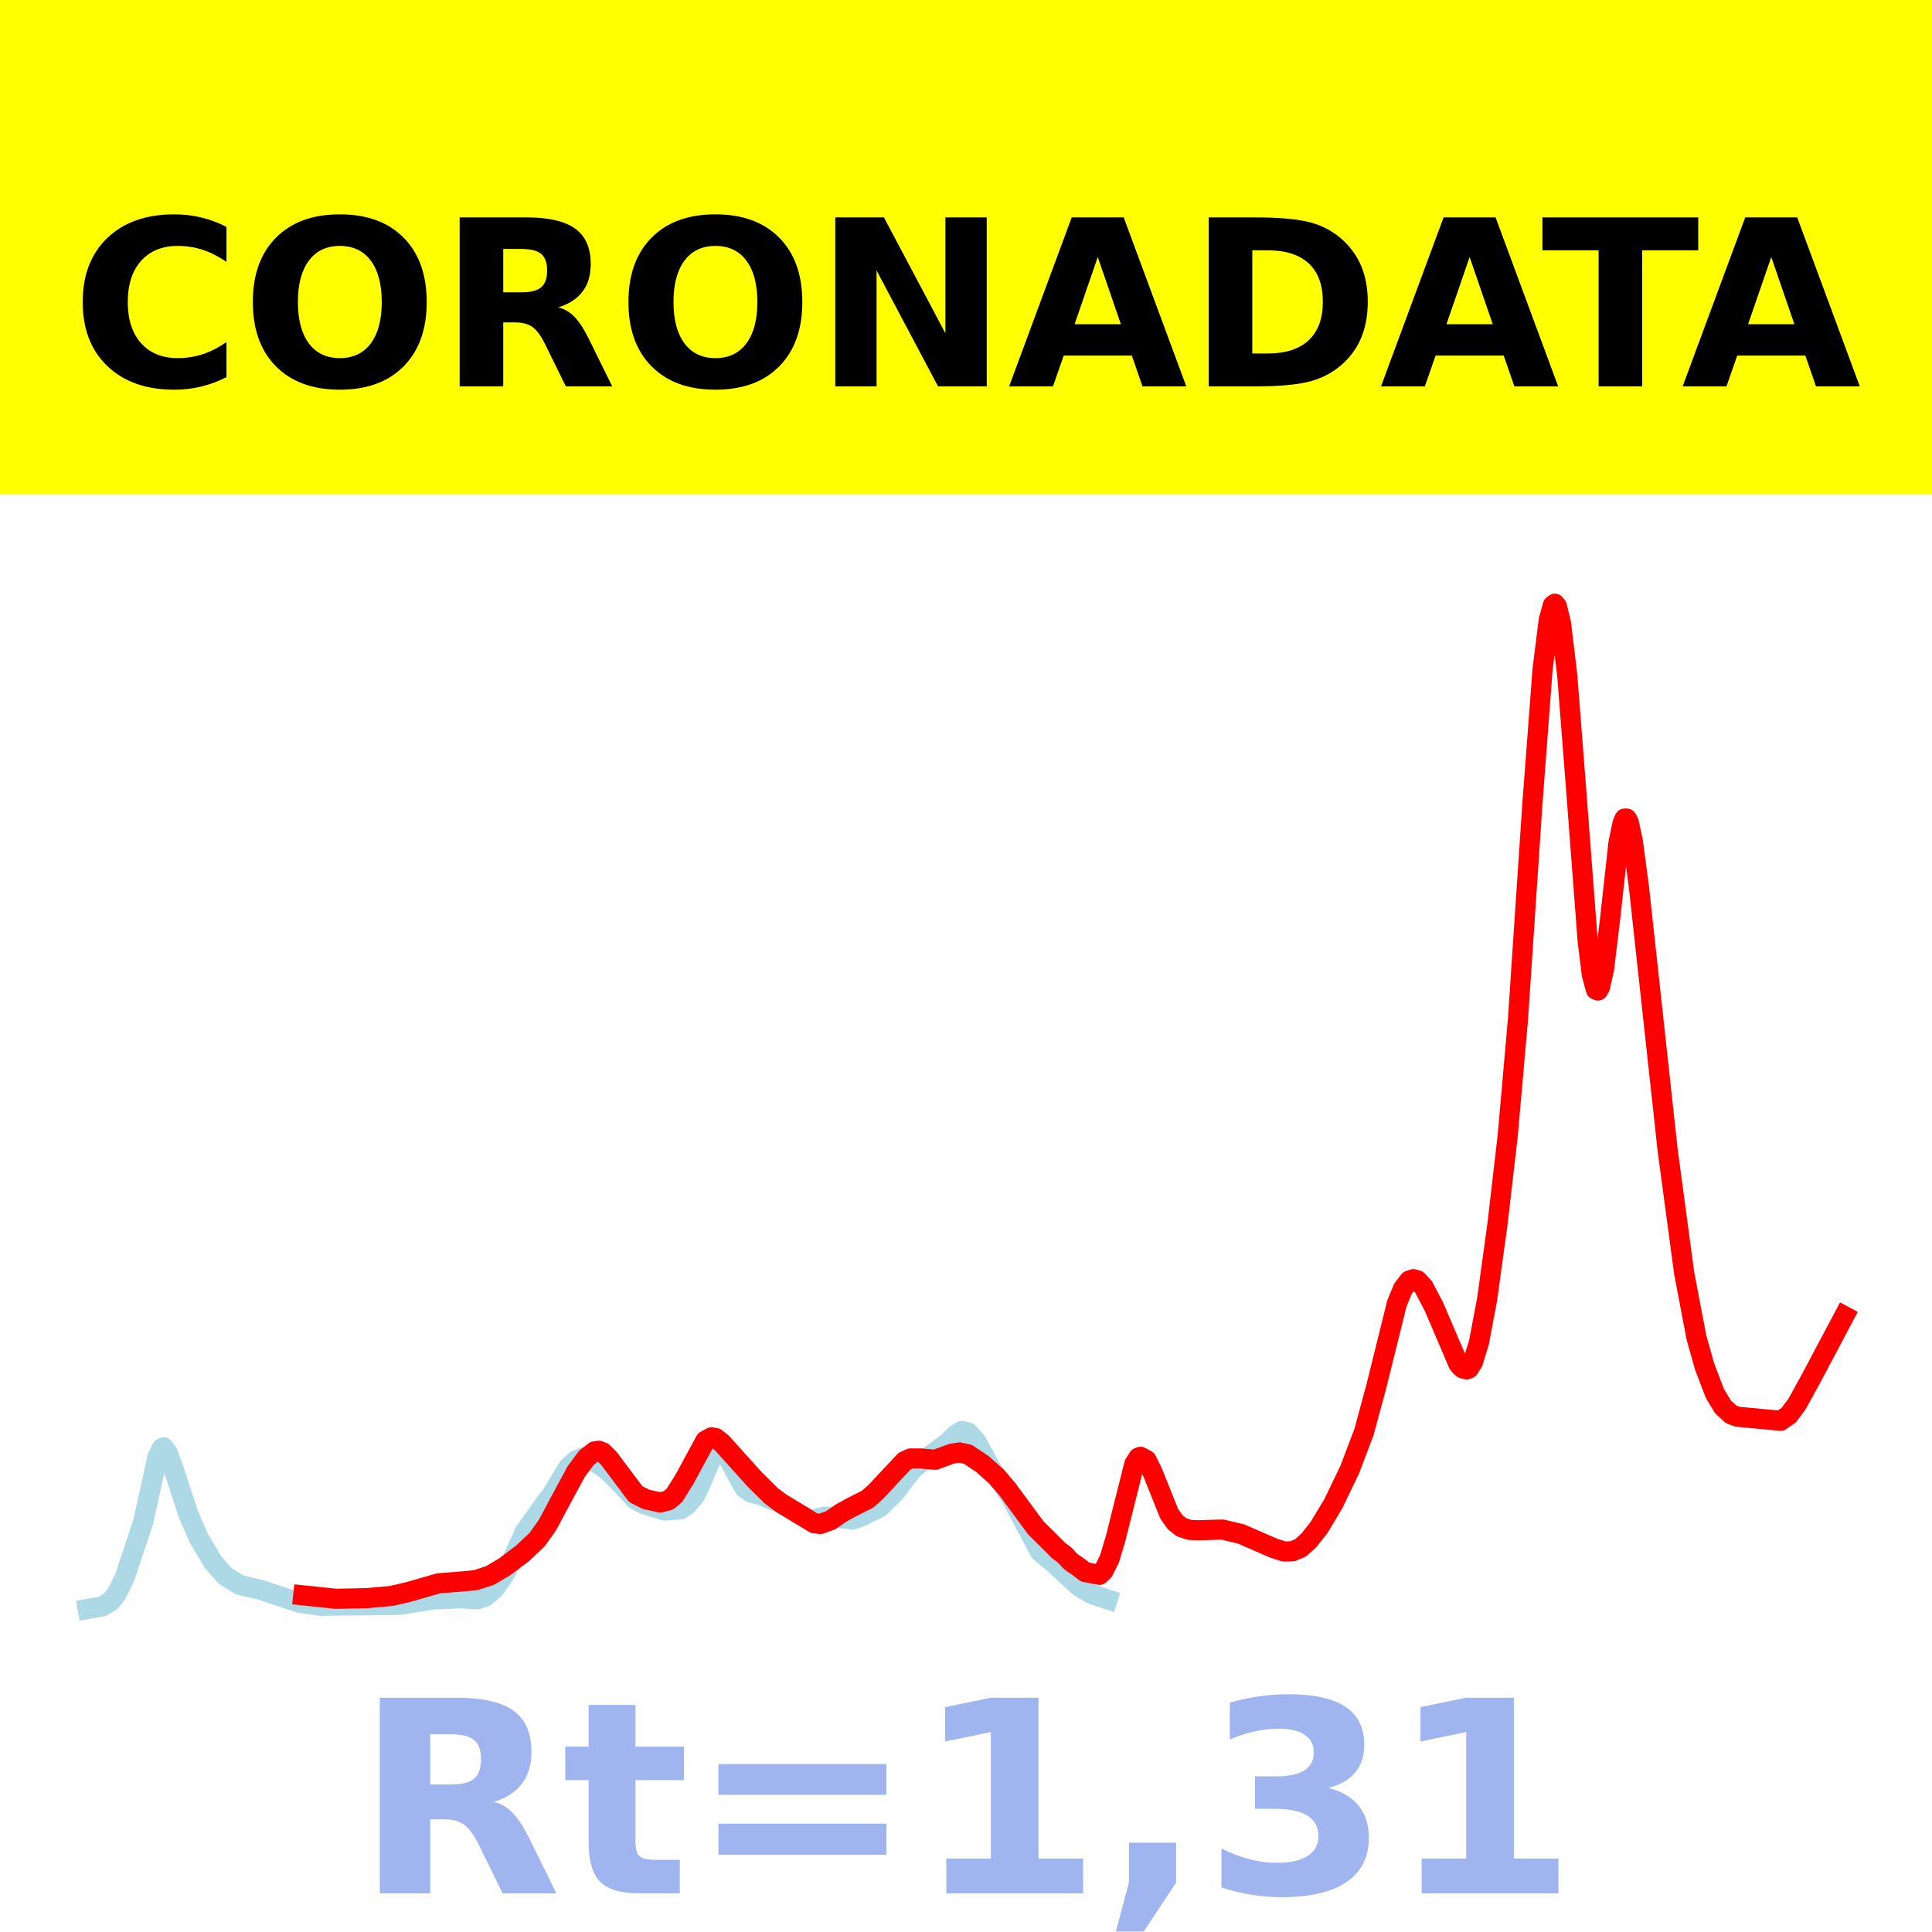
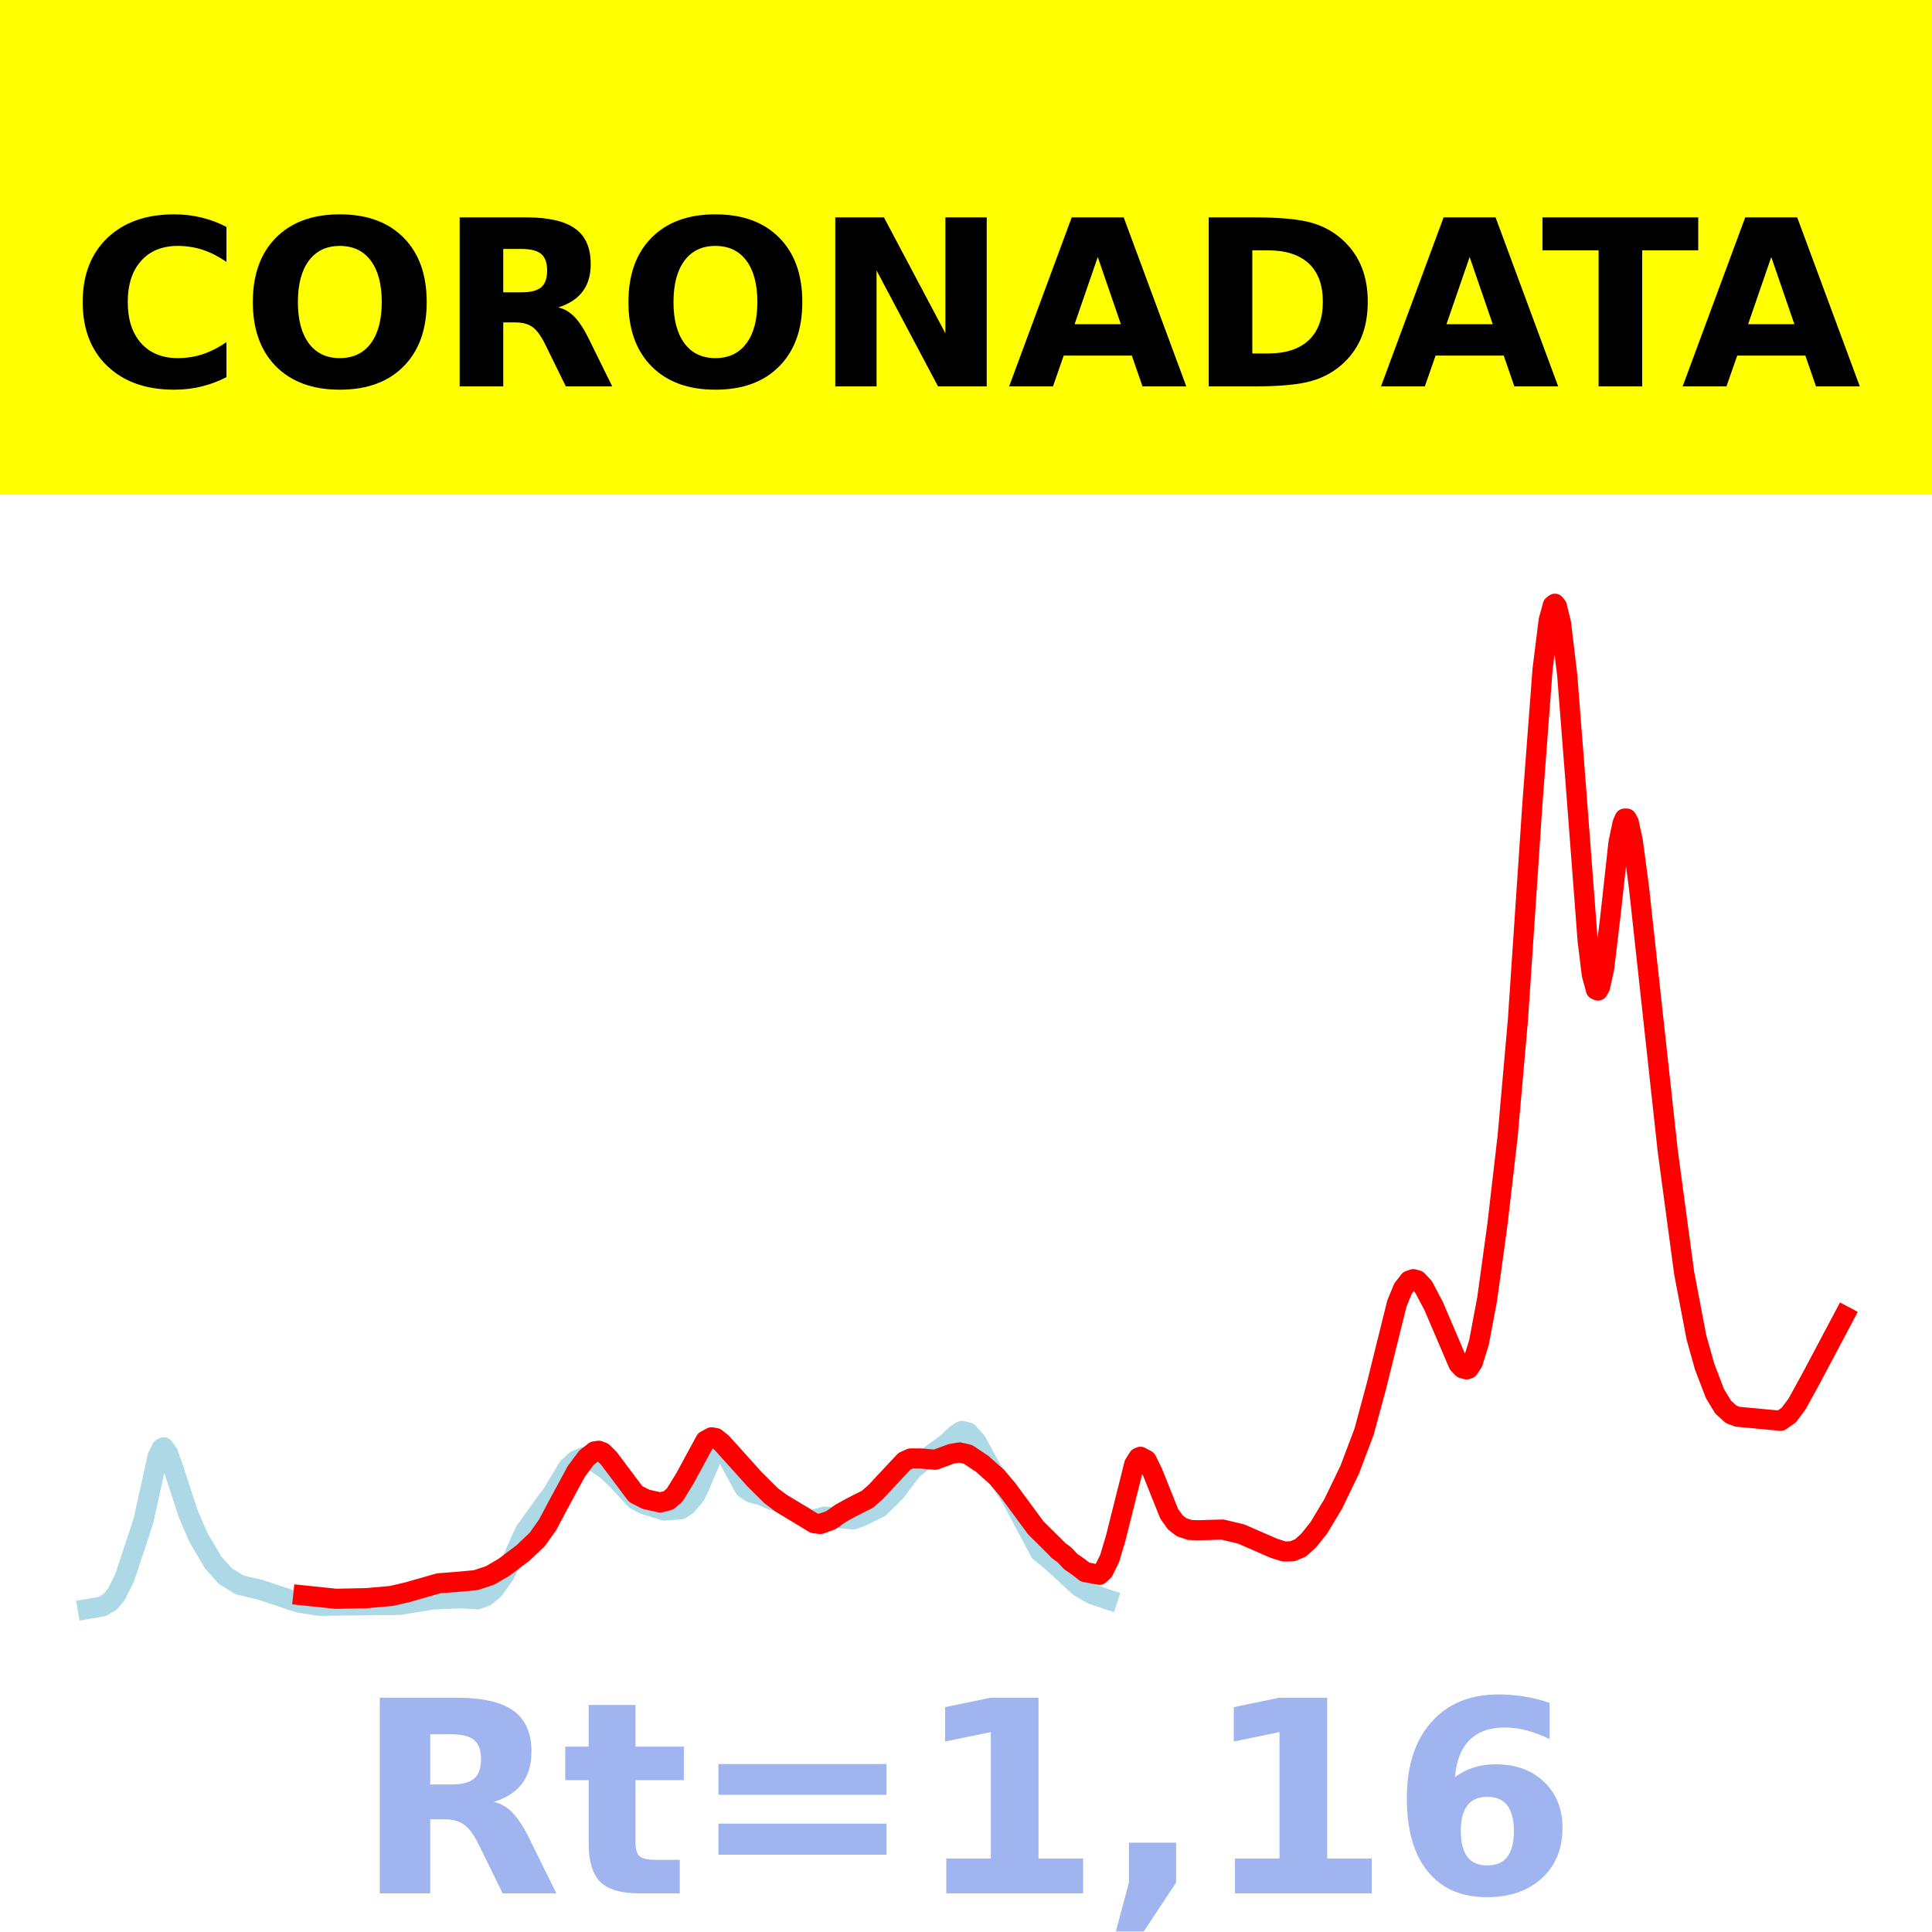
<svg xmlns="http://www.w3.org/2000/svg" xmlns:xlink="http://www.w3.org/1999/xlink" height="144pt" version="1.1" viewBox="0 0 144 144" width="144pt">
  <defs>
    <style type="text/css">*{stroke-linecap:butt;stroke-linejoin:round;}</style>
  </defs>
  <g id="figure_1">
    <g id="patch_1">
      <path d="M 0 144  L 144 144  L 144 0  L 0 0  z " style="fill:#ffffff;" />
    </g>
    <g id="axes_1">
      <g id="patch_2">
        <path d="M 0 144  L 144 144  L 144 0  L 0 0  z " style="fill:#ffffff;" />
      </g>
      <g id="line2d_1">
-         <path clip-path="url(#p7872df817a)" d="M 6.545 119.923  L 7.616 119.74  L 8.228 119.373  L 8.686 118.808  L 9.298 117.571  L 10.675 113.416  L 11.286 110.651  L 11.745 108.571  L 12.051 107.947  L 12.204 107.878  L 12.51 108.301  L 12.816 109.119  L 14.039 112.857  L 14.804 114.619  L 15.874 116.435  L 16.792 117.47  L 17.862 118.128  L 18.474 118.275  L 19.392 118.488  L 22.297 119.456  L 23.827 119.685  L 29.791 119.619  L 32.238 119.217  L 34.379 119.127  L 35.602 119.199  L 36.214 118.975  L 36.826 118.45  L 37.59 117.377  L 38.202 116.188  L 39.12 114.154  L 40.802 111.811  L 41.108 111.432  L 42.331 109.396  L 42.943 108.833  L 43.555 108.596  L 44.319 108.932  L 45.237 109.581  L 46.002 110.31  L 47.378 111.789  L 47.99 112.111  L 49.519 112.586  L 50.743 112.496  L 51.201 112.182  L 51.813 111.458  L 52.119 110.832  L 53.037 108.662  L 53.495 108.081  L 53.801 108.047  L 54.107 108.334  L 54.719 109.512  L 55.483 110.905  L 55.942 111.225  L 56.401 111.371  L 56.707 111.417  L 57.319 111.711  L 58.236 112.056  L 59.001 112.499  L 59.918 113.01  L 60.377 113.248  L 60.836 113.211  L 61.448 113.04  L 63.589 113.248  L 64.201 113.029  L 65.577 112.35  L 66.8 111.131  L 67.259 110.497  L 68.024 109.517  L 68.788 108.892  L 70.624 107.532  L 71.235 106.937  L 71.694 106.652  L 72.153 106.764  L 72.765 107.436  L 73.223 108.269  L 73.835 109.399  L 74.447 110.256  L 75.364 111.617  L 77.506 115.656  L 78.423 116.409  L 79.188 117.11  L 80.411 118.242  L 81.329 118.791  L 82.399 119.162  L 82.552 119.212  L 82.552 119.212  " style="fill:none;stroke:#add8e6;stroke-linecap:square;stroke-width:1.5;" />
+         <path clip-path="url(#p90939b78ca)" d="M 6.545 119.923  L 7.616 119.74  L 8.228 119.373  L 8.686 118.808  L 9.298 117.571  L 10.675 113.416  L 11.286 110.651  L 11.745 108.571  L 12.051 107.947  L 12.204 107.878  L 12.51 108.301  L 12.816 109.119  L 14.039 112.857  L 14.804 114.619  L 15.874 116.435  L 16.792 117.47  L 17.862 118.128  L 18.474 118.275  L 19.392 118.488  L 22.297 119.456  L 23.827 119.685  L 29.791 119.619  L 32.238 119.217  L 34.379 119.127  L 35.602 119.199  L 36.214 118.975  L 36.826 118.45  L 37.59 117.377  L 38.202 116.188  L 39.12 114.154  L 40.802 111.811  L 41.108 111.432  L 42.331 109.396  L 42.943 108.833  L 43.555 108.596  L 44.319 108.932  L 45.237 109.581  L 46.002 110.31  L 47.378 111.789  L 47.99 112.111  L 49.519 112.586  L 50.743 112.496  L 51.201 112.182  L 51.813 111.458  L 52.119 110.832  L 53.037 108.662  L 53.495 108.081  L 53.801 108.047  L 54.107 108.334  L 54.719 109.512  L 55.483 110.905  L 55.942 111.225  L 56.401 111.371  L 56.707 111.417  L 57.319 111.711  L 58.236 112.056  L 59.001 112.499  L 59.918 113.01  L 60.377 113.248  L 60.836 113.211  L 61.448 113.04  L 63.589 113.248  L 64.201 113.029  L 65.577 112.35  L 66.8 111.131  L 67.259 110.497  L 68.024 109.517  L 68.788 108.892  L 70.624 107.532  L 71.235 106.937  L 71.694 106.652  L 72.153 106.764  L 72.765 107.436  L 73.223 108.269  L 73.835 109.399  L 74.447 110.256  L 75.364 111.617  L 77.506 115.656  L 78.423 116.409  L 79.188 117.11  L 80.411 118.242  L 81.329 118.791  L 82.399 119.162  L 82.552 119.212  L 82.552 119.212  " style="fill:none;stroke:#add8e6;stroke-linecap:square;stroke-width:1.5;" />
      </g>
      <g id="line2d_2">
-         <path clip-path="url(#p7872df817a)" d="M 22.603 118.91  L 25.05 119.165  L 27.344 119.116  L 29.179 118.951  L 30.403 118.667  L 32.697 118.009  L 33.92 117.915  L 35.449 117.778  L 36.52 117.428  L 37.59 116.798  L 38.967 115.762  L 40.037 114.748  L 40.802 113.676  L 41.72 111.954  L 42.943 109.689  L 43.708 108.657  L 44.319 108.177  L 44.625 108.132  L 44.931 108.248  L 45.39 108.706  L 47.378 111.357  L 48.143 111.748  L 49.213 111.987  L 49.825 111.827  L 50.284 111.432  L 51.048 110.197  L 52.578 107.376  L 53.037 107.128  L 53.342 107.183  L 53.801 107.545  L 56.248 110.264  L 57.472 111.479  L 58.236 112.049  L 60.683 113.533  L 61.142 113.587  L 61.907 113.316  L 62.671 112.784  L 63.436 112.359  L 64.659 111.742  L 65.271 111.203  L 67.412 108.913  L 67.871 108.705  L 68.636 108.707  L 69.706 108.801  L 70.929 108.355  L 71.541 108.256  L 72.153 108.404  L 73.223 109.12  L 74.294 110.074  L 75.059 110.969  L 77.2 113.874  L 78.729 115.39  L 78.882 115.558  L 79.341 115.892  L 79.799 116.385  L 80.411 116.809  L 80.87 117.17  L 81.941 117.378  L 82.246 117.093  L 82.705 116.167  L 83.164 114.62  L 84.54 109.134  L 84.846 108.647  L 84.999 108.58  L 85.458 108.825  L 85.917 109.759  L 87.14 112.82  L 87.599 113.465  L 88.058 113.827  L 88.669 114.032  L 89.281 114.057  L 91.116 114.004  L 92.493 114.33  L 94.94 115.396  L 95.704 115.638  L 96.316 115.627  L 96.928 115.373  L 97.54 114.825  L 98.304 113.866  L 99.375 112.079  L 100.598 109.546  L 101.669 106.718  L 102.586 103.322  L 104.116 97.153  L 104.574 96.045  L 105.033 95.449  L 105.339 95.342  L 105.645 95.428  L 106.104 95.917  L 106.868 97.371  L 108.703 101.663  L 109.009 101.984  L 109.315 102.065  L 109.468 102.012  L 109.774 101.542  L 110.233 100.064  L 110.845 96.814  L 111.609 91.265  L 112.374 84.664  L 113.138 76.002  L 114.209 60.005  L 114.974 49.887  L 115.432 46.228  L 115.738 45.117  L 115.891 45  L 116.044 45.194  L 116.35 46.46  L 116.809 50.294  L 117.421 58.113  L 118.338 70.163  L 118.644 72.632  L 118.95 73.763  L 119.103 73.828  L 119.256 73.565  L 119.562 72.188  L 120.02 68.374  L 120.632 62.812  L 120.938 61.356  L 121.091 61.013  L 121.244 61.011  L 121.397 61.286  L 121.703 62.703  L 122.161 66.157  L 124.302 85.77  L 125.526 94.872  L 126.444 99.695  L 127.055 101.867  L 127.82 103.865  L 128.432 104.876  L 129.043 105.425  L 129.502 105.595  L 132.714 105.897  L 133.325 105.473  L 133.937 104.652  L 135.008 102.704  L 137.455 98.089  L 137.455 98.089  " style="fill:none;stroke:#ff0000;stroke-linecap:square;stroke-width:1.5;" />
+         <path clip-path="url(#p90939b78ca)" d="M 22.603 118.91  L 25.05 119.165  L 27.344 119.116  L 29.179 118.951  L 30.403 118.667  L 32.697 118.009  L 33.92 117.915  L 35.449 117.778  L 36.52 117.428  L 37.59 116.798  L 38.967 115.762  L 40.037 114.748  L 40.802 113.676  L 41.72 111.954  L 42.943 109.689  L 43.708 108.657  L 44.319 108.177  L 44.625 108.132  L 44.931 108.248  L 45.39 108.706  L 47.378 111.357  L 48.143 111.748  L 49.213 111.987  L 49.825 111.827  L 50.284 111.432  L 51.048 110.197  L 52.578 107.376  L 53.037 107.128  L 53.342 107.183  L 53.801 107.545  L 56.248 110.264  L 57.472 111.479  L 58.236 112.049  L 60.683 113.533  L 61.142 113.587  L 61.907 113.316  L 62.671 112.784  L 63.436 112.359  L 64.659 111.742  L 65.271 111.203  L 67.412 108.913  L 67.871 108.705  L 68.636 108.707  L 69.706 108.801  L 70.929 108.355  L 71.541 108.256  L 72.153 108.404  L 73.223 109.12  L 74.294 110.074  L 75.059 110.969  L 77.2 113.874  L 78.729 115.39  L 78.882 115.558  L 79.341 115.892  L 79.799 116.385  L 80.411 116.809  L 80.87 117.17  L 81.941 117.378  L 82.246 117.093  L 82.705 116.167  L 83.164 114.62  L 84.54 109.134  L 84.846 108.647  L 84.999 108.58  L 85.458 108.825  L 85.917 109.759  L 87.14 112.82  L 87.599 113.465  L 88.058 113.827  L 88.669 114.032  L 89.281 114.057  L 91.116 114.004  L 92.493 114.33  L 94.94 115.396  L 95.704 115.638  L 96.316 115.627  L 96.928 115.373  L 97.54 114.825  L 98.304 113.866  L 99.375 112.079  L 100.598 109.546  L 101.669 106.718  L 102.586 103.322  L 104.116 97.153  L 104.574 96.045  L 105.033 95.449  L 105.339 95.342  L 105.645 95.428  L 106.104 95.917  L 106.868 97.371  L 108.703 101.663  L 109.009 101.984  L 109.315 102.065  L 109.468 102.012  L 109.774 101.542  L 110.233 100.064  L 110.845 96.814  L 111.609 91.265  L 112.374 84.664  L 113.138 76.002  L 114.209 60.005  L 114.974 49.887  L 115.432 46.228  L 115.738 45.117  L 115.891 45  L 116.044 45.194  L 116.35 46.46  L 116.809 50.294  L 117.421 58.113  L 118.338 70.163  L 118.644 72.632  L 118.95 73.763  L 119.103 73.828  L 119.256 73.565  L 119.562 72.188  L 120.02 68.374  L 120.632 62.812  L 120.938 61.356  L 121.091 61.013  L 121.244 61.011  L 121.397 61.286  L 121.703 62.703  L 122.161 66.157  L 124.302 85.77  L 125.526 94.872  L 126.444 99.695  L 127.055 101.867  L 127.82 103.865  L 128.432 104.876  L 129.043 105.425  L 129.502 105.595  L 132.714 105.897  L 133.325 105.473  L 133.937 104.652  L 135.008 102.704  L 137.455 98.09  L 137.455 98.09  " style="fill:none;stroke:#ff0000;stroke-linecap:square;stroke-width:1.5;" />
      </g>
      <g id="patch_3">
        <path d="M 0 144  L 0 0  " style="fill:none;stroke:#ffffff;stroke-linecap:square;stroke-linejoin:miter;stroke-width:0.8;" />
      </g>
      <g id="patch_4">
        <path d="M 144 144  L 144 0  " style="fill:none;stroke:#ffffff;stroke-linecap:square;stroke-linejoin:miter;stroke-width:0.8;" />
      </g>
      <g id="patch_5">
        <path d="M 0 144  L 144 144  " style="fill:none;stroke:#ffffff;stroke-linecap:square;stroke-linejoin:miter;stroke-width:0.8;" />
      </g>
      <g id="patch_6">
        <path d="M 0 0  L 144 0  " style="fill:none;stroke:#ffffff;stroke-linecap:square;stroke-linejoin:miter;stroke-width:0.8;" />
      </g>
    </g>
    <g id="text_1">
      <g id="patch_7">
        <path d="M -64.848 36.368  L 208.848 36.368  L 208.848 -7.654  L -64.848 -7.654  z " style="fill:#ffff00;stroke:#ffff00;stroke-linejoin:miter;" />
      </g>
      <g transform="translate(72 9.45018)scale(0.1728 -0.1728)" />
      <g transform="translate(-60.87375 28.8)scale(0.1728 -0.1728)">
        <defs>
          <path id="DejaVuSans-Bold-32" />
          <path d="M 67 4  Q 61.812 1.312 56.203 -0.047  Q 50.594 -1.422 44.484 -1.422  Q 26.266 -1.422 15.625 8.766  Q 4.984 18.953 4.984 36.375  Q 4.984 53.859 15.625 64.031  Q 26.266 74.219 44.484 74.219  Q 50.594 74.219 56.203 72.844  Q 61.812 71.484 67 68.797  L 67 53.719  Q 61.766 57.281 56.688 58.938  Q 51.609 60.594 46 60.594  Q 35.938 60.594 30.172 54.141  Q 24.422 47.703 24.422 36.375  Q 24.422 25.094 30.172 18.641  Q 35.938 12.203 46 12.203  Q 51.609 12.203 56.688 13.859  Q 61.766 15.531 67 19.094  z " id="DejaVuSans-Bold-67" />
          <path d="M 42.484 60.594  Q 33.891 60.594 29.156 54.25  Q 24.422 47.906 24.422 36.375  Q 24.422 24.906 29.156 18.547  Q 33.891 12.203 42.484 12.203  Q 51.125 12.203 55.859 18.547  Q 60.594 24.906 60.594 36.375  Q 60.594 47.906 55.859 54.25  Q 51.125 60.594 42.484 60.594  z M 42.484 74.219  Q 60.062 74.219 70.016 64.156  Q 79.984 54.109 79.984 36.375  Q 79.984 18.703 70.016 8.641  Q 60.062 -1.422 42.484 -1.422  Q 24.953 -1.422 14.969 8.641  Q 4.984 18.703 4.984 36.375  Q 4.984 54.109 14.969 64.156  Q 24.953 74.219 42.484 74.219  z " id="DejaVuSans-Bold-79" />
          <path d="M 35.891 40.578  Q 41.797 40.578 44.359 42.766  Q 46.922 44.969 46.922 50  Q 46.922 54.984 44.359 57.125  Q 41.797 59.281 35.891 59.281  L 27.984 59.281  L 27.984 40.578  z M 27.984 27.594  L 27.984 0  L 9.188 0  L 9.188 72.906  L 37.891 72.906  Q 52.297 72.906 59 68.062  Q 65.719 63.234 65.719 52.781  Q 65.719 45.562 62.219 40.922  Q 58.734 36.281 51.703 34.078  Q 55.562 33.203 58.609 30.094  Q 61.672 27 64.797 20.703  L 75 0  L 54.984 0  L 46.094 18.109  Q 43.406 23.578 40.641 25.578  Q 37.891 27.594 33.297 27.594  z " id="DejaVuSans-Bold-82" />
          <path d="M 9.188 72.906  L 30.172 72.906  L 56.688 22.906  L 56.688 72.906  L 74.516 72.906  L 74.516 0  L 53.516 0  L 27 50  L 27 0  L 9.188 0  z " id="DejaVuSans-Bold-78" />
          <path d="M 53.422 13.281  L 24.031 13.281  L 19.391 0  L 0.484 0  L 27.484 72.906  L 49.906 72.906  L 76.906 0  L 58.016 0  z M 28.719 26.812  L 48.688 26.812  L 38.719 55.812  z " id="DejaVuSans-Bold-65" />
          <path d="M 27.984 58.688  L 27.984 14.203  L 34.719 14.203  Q 46.234 14.203 52.312 19.922  Q 58.406 25.641 58.406 36.531  Q 58.406 47.359 52.344 53.016  Q 46.297 58.688 34.719 58.688  z M 9.188 72.906  L 29 72.906  Q 45.609 72.906 53.734 70.531  Q 61.859 68.172 67.672 62.5  Q 72.797 57.562 75.281 51.109  Q 77.781 44.672 77.781 36.531  Q 77.781 28.266 75.281 21.797  Q 72.797 15.328 67.672 10.406  Q 61.812 4.734 53.609 2.359  Q 45.406 0 29 0  L 9.188 0  z " id="DejaVuSans-Bold-68" />
          <path d="M 0.484 72.906  L 67.672 72.906  L 67.672 58.688  L 43.5 58.688  L 43.5 0  L 24.703 0  L 24.703 58.688  L 0.484 58.688  z " id="DejaVuSans-Bold-84" />
        </defs>
        <use xlink:href="#DejaVuSans-Bold-32" />
        <use x="34.814" xlink:href="#DejaVuSans-Bold-32" />
        <use x="69.629" xlink:href="#DejaVuSans-Bold-32" />
        <use x="104.443" xlink:href="#DejaVuSans-Bold-32" />
        <use x="139.258" xlink:href="#DejaVuSans-Bold-32" />
        <use x="174.072" xlink:href="#DejaVuSans-Bold-32" />
        <use x="208.887" xlink:href="#DejaVuSans-Bold-32" />
        <use x="243.701" xlink:href="#DejaVuSans-Bold-32" />
        <use x="278.516" xlink:href="#DejaVuSans-Bold-32" />
        <use x="313.33" xlink:href="#DejaVuSans-Bold-32" />
        <use x="348.145" xlink:href="#DejaVuSans-Bold-32" />
        <use x="382.959" xlink:href="#DejaVuSans-Bold-67" />
        <use x="456.348" xlink:href="#DejaVuSans-Bold-79" />
        <use x="541.357" xlink:href="#DejaVuSans-Bold-82" />
        <use x="618.359" xlink:href="#DejaVuSans-Bold-79" />
        <use x="703.369" xlink:href="#DejaVuSans-Bold-78" />
        <use x="787.061" xlink:href="#DejaVuSans-Bold-65" />
        <use x="864.453" xlink:href="#DejaVuSans-Bold-68" />
        <use x="947.461" xlink:href="#DejaVuSans-Bold-65" />
        <use x="1017.104" xlink:href="#DejaVuSans-Bold-84" />
        <use x="1077.566" xlink:href="#DejaVuSans-Bold-65" />
        <use x="1154.959" xlink:href="#DejaVuSans-Bold-32" />
        <use x="1189.773" xlink:href="#DejaVuSans-Bold-32" />
        <use x="1224.588" xlink:href="#DejaVuSans-Bold-32" />
        <use x="1259.402" xlink:href="#DejaVuSans-Bold-32" />
        <use x="1294.217" xlink:href="#DejaVuSans-Bold-32" />
        <use x="1329.031" xlink:href="#DejaVuSans-Bold-32" />
        <use x="1363.846" xlink:href="#DejaVuSans-Bold-32" />
        <use x="1398.66" xlink:href="#DejaVuSans-Bold-32" />
        <use x="1433.475" xlink:href="#DejaVuSans-Bold-32" />
        <use x="1468.289" xlink:href="#DejaVuSans-Bold-32" />
        <use x="1503.104" xlink:href="#DejaVuSans-Bold-32" />
      </g>
    </g>
    <g id="text_2">
      <g style="fill:#4169e1;opacity:0.5;" transform="translate(26.46875 141.12)scale(0.2 -0.2)">
        <defs>
          <path d="M 27.484 70.219  L 27.484 54.688  L 45.516 54.688  L 45.516 42.188  L 27.484 42.188  L 27.484 19  Q 27.484 15.188 29 13.844  Q 30.516 12.5 35.016 12.5  L 44 12.5  L 44 0  L 29 0  Q 18.656 0 14.328 4.312  Q 10.016 8.641 10.016 19  L 10.016 42.188  L 1.312 42.188  L 1.312 54.688  L 10.016 54.688  L 10.016 70.219  z " id="DejaVuSans-Bold-116" />
          <path d="M 10.594 48.188  L 73.188 48.188  L 73.188 36.719  L 10.594 36.719  z M 10.594 25.984  L 73.188 25.984  L 73.188 14.406  L 10.594 14.406  z " id="DejaVuSans-Bold-61" />
          <path d="M 11.719 12.984  L 28.328 12.984  L 28.328 60.109  L 11.281 56.594  L 11.281 69.391  L 28.219 72.906  L 46.094 72.906  L 46.094 12.984  L 62.703 12.984  L 62.703 0  L 11.719 0  z " id="DejaVuSans-Bold-49" />
          <path d="M 10.203 18.891  L 27.781 18.891  L 27.781 4  L 15.719 -14.203  L 5.328 -14.203  L 10.203 4  z " id="DejaVuSans-Bold-44" />
-           <path d="M 46.578 39.312  Q 53.953 37.406 57.781 32.688  Q 61.625 27.984 61.625 20.703  Q 61.625 9.859 53.312 4.219  Q 45.016 -1.422 29.109 -1.422  Q 23.484 -1.422 17.844 -0.516  Q 12.203 0.391 6.688 2.203  L 6.688 16.703  Q 11.969 14.062 17.156 12.719  Q 22.359 11.375 27.391 11.375  Q 34.859 11.375 38.844 13.953  Q 42.828 16.547 42.828 21.391  Q 42.828 26.375 38.75 28.938  Q 34.672 31.5 26.703 31.5  L 19.188 31.5  L 19.188 43.609  L 27.094 43.609  Q 34.188 43.609 37.641 45.828  Q 41.109 48.047 41.109 52.594  Q 41.109 56.781 37.734 59.078  Q 34.375 61.375 28.219 61.375  Q 23.688 61.375 19.047 60.344  Q 14.406 59.328 9.812 57.328  L 9.812 71.094  Q 15.375 72.656 20.844 73.438  Q 26.312 74.219 31.594 74.219  Q 45.797 74.219 52.844 69.547  Q 59.906 64.891 59.906 55.516  Q 59.906 49.125 56.531 45.047  Q 53.172 40.969 46.578 39.312  z " id="DejaVuSans-Bold-51" />
+           <path d="M 36.188 35.984  Q 31.25 35.984 28.781 32.781  Q 26.312 29.594 26.312 23.188  Q 26.312 16.797 28.781 13.594  Q 31.25 10.406 36.188 10.406  Q 41.156 10.406 43.625 13.594  Q 46.094 16.797 46.094 23.188  Q 46.094 29.594 43.625 32.781  Q 41.156 35.984 36.188 35.984  z M 59.422 71  L 59.422 57.516  Q 54.781 59.719 50.672 60.766  Q 46.578 61.812 42.672 61.812  Q 34.281 61.812 29.594 57.141  Q 24.906 52.484 24.125 43.312  Q 27.344 45.703 31.094 46.891  Q 34.859 48.094 39.312 48.094  Q 50.484 48.094 57.344 41.547  Q 64.203 35.016 64.203 24.422  Q 64.203 12.703 56.531 5.641  Q 48.875 -1.422 35.984 -1.422  Q 21.781 -1.422 13.984 8.172  Q 6.203 17.781 6.203 35.406  Q 6.203 53.469 15.312 63.797  Q 24.422 74.125 40.281 74.125  Q 45.312 74.125 50.047 73.344  Q 54.781 72.562 59.422 71  z " id="DejaVuSans-Bold-54" />
        </defs>
        <use xlink:href="#DejaVuSans-Bold-82" />
        <use x="77.002" xlink:href="#DejaVuSans-Bold-116" />
        <use x="124.805" xlink:href="#DejaVuSans-Bold-61" />
        <use x="208.594" xlink:href="#DejaVuSans-Bold-49" />
        <use x="278.174" xlink:href="#DejaVuSans-Bold-44" />
-         <use x="316.162" xlink:href="#DejaVuSans-Bold-51" />
-         <use x="385.742" xlink:href="#DejaVuSans-Bold-49" />
+         <use x="316.162" xlink:href="#DejaVuSans-Bold-49" />
+         <use x="385.742" xlink:href="#DejaVuSans-Bold-54" />
      </g>
    </g>
  </g>
  <defs>
-     <clipPath id="p7872df817a">
+     <clipPath id="p90939b78ca">
      <rect height="144" width="144" x="0" y="0" />
    </clipPath>
  </defs>
</svg>
